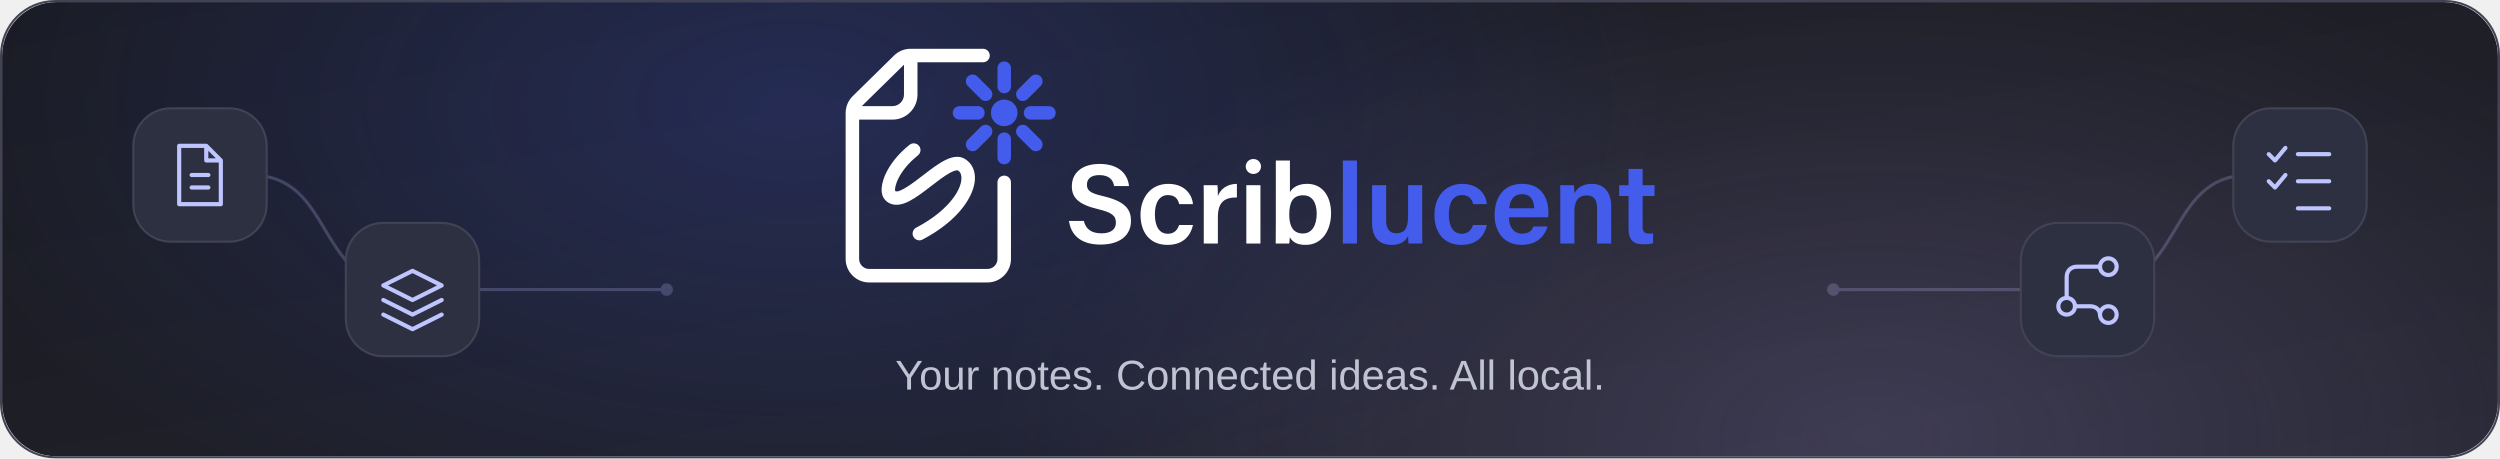
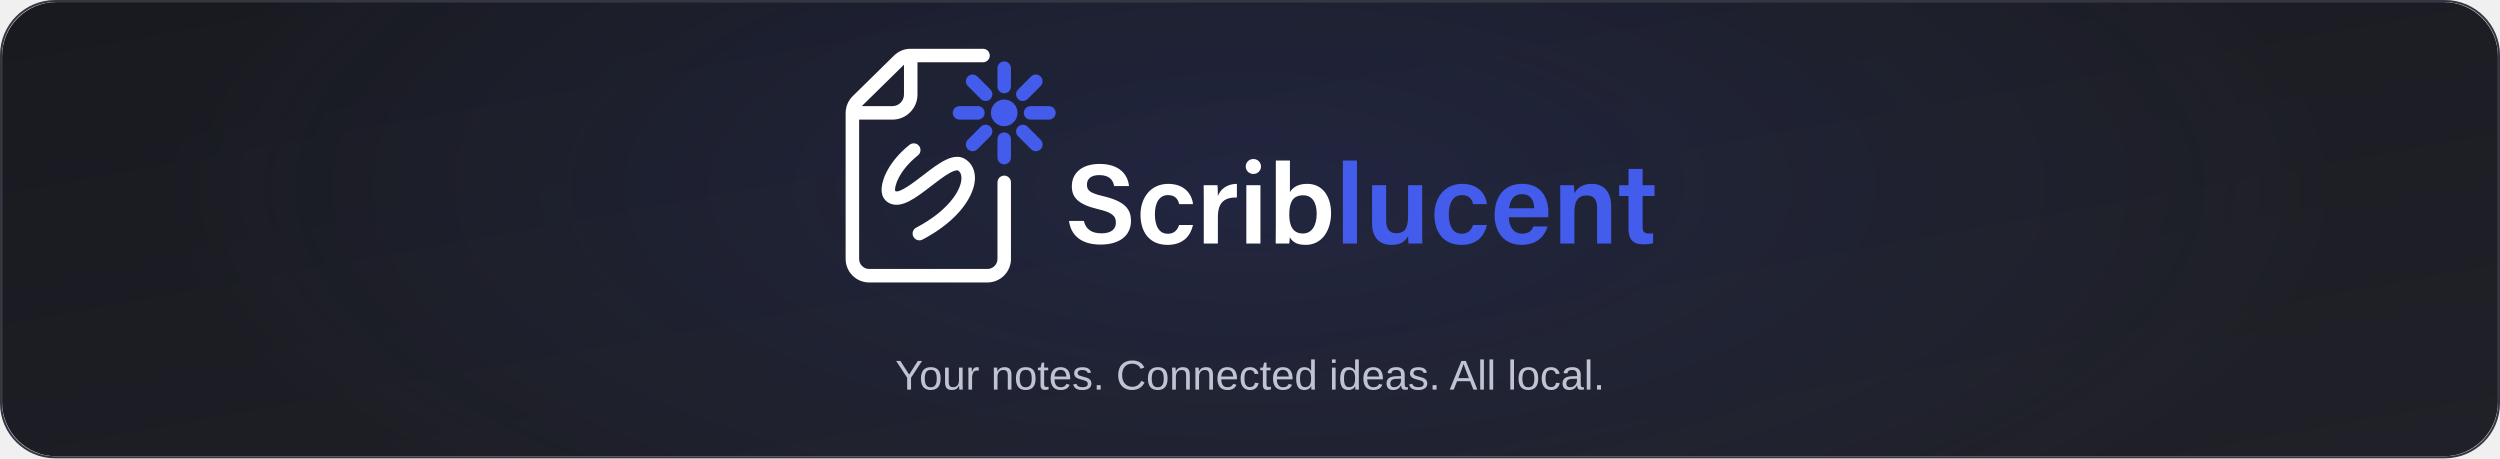
<svg xmlns="http://www.w3.org/2000/svg" width="1200" height="220" viewBox="0 0 1200 220" role="img" aria-labelledby="title description">
  <defs>
    <linearGradient id="canvas" x1="0" y1="0" x2="1" y2="1">
      <stop stop-color="#191A20" />
-       <stop offset="1" stop-color="#22232D" />
+       <stop offset="1" stop-color="#202128" />
    </linearGradient>
    <radialGradient id="blue">
-       <stop stop-color="#435CEC" stop-opacity=".24" />
+       <stop stop-color="#435CEC" stop-opacity=".14" />
      <stop offset="1" stop-color="#435CEC" stop-opacity="0" />
-     </radialGradient>
-     <radialGradient id="violet">
-       <stop stop-color="#9B8FD4" stop-opacity=".24" />
-       <stop offset="1" stop-color="#9B8FD4" stop-opacity="0" />
    </radialGradient>
    <clipPath id="frame">
      <rect x="1" y="1" width="1198" height="218" rx="26" />
    </clipPath>
  </defs>
  <g clip-path="url(#frame)">
    <rect width="1200" height="220" fill="url(#canvas)" />
-     <ellipse cx="380" cy="50" rx="420" ry="230" fill="url(#blue)" />
-     <ellipse cx="900" cy="210" rx="430" ry="240" fill="url(#violet)" />
-     <g fill="none" stroke="#BEC5FF" stroke-width="1.5" opacity=".22">
-       <path d="M120 84 C162 84 150 139 198 139 H320" />
-       <path d="M1080 84 C1038 84 1050 139 1002 139 H880" />
-       <circle cx="320" cy="139" r="3" fill="#BEC5FF" stroke="none" />
-       <circle cx="880" cy="139" r="3" fill="#BEC5FF" stroke="none" />
-     </g>
-     <g fill="#2D3040" stroke="#414354" stroke-width="1">
-       <rect x="64" y="52" width="64" height="64" rx="18" />
-       <rect x="166" y="107" width="64" height="64" rx="18" />
-       <rect x="970" y="107" width="64" height="64" rx="18" />
-       <rect x="1072" y="52" width="64" height="64" rx="18" />
-     </g>
-     <g fill="none" stroke="#BEC5FF" stroke-width="2" stroke-linecap="round" stroke-linejoin="round">
-       <path d="M86 70 H99 L106 77 V98 H86 Z M99 70 V77 H106 M92 84 H100 M92 90 H100" />
-       <path d="M184 137 L198 130 L212 137 L198 144 Z M184 144 L198 151 L212 144 M184 151 L198 158 L212 151" />
-       <circle cx="992" cy="147" r="4" />
-       <circle cx="1012" cy="128" r="4" />
-       <circle cx="1012" cy="151" r="4" />
-       <path d="M992 143 V133 C992 130 994 128 997 128 H1008 M996 147 H1003 C1008 147 1008 151 1008 151" />
-       <path d="M1089 74 L1092 77 L1097 71 M1103 74 H1118 M1089 87 L1092 90 L1097 84 M1103 87 H1118 M1103 100 H1118" />
-     </g>
+     <ellipse cx="600" cy="90" rx="520" ry="210" fill="url(#blue)" />
    <svg id="Layer_2" data-name="Layer 2" viewBox="0 0 747.34 290.3" x="380" y="-6" width="440" height="171">
      <defs>
        <style>
      .cls-1 {
        fill: #fff;
      }

      .cls-2 {
        fill: none;
      }

      .cls-3 {
        fill: #435cec;
      }
    </style>
      </defs>
      <g id="TEXT">
        <g id="text_outlined" data-name="text outlined">
          <rect class="cls-2" width="747.34" height="290.3" />
          <circle class="cls-3" cx="173.29" cy="102.14" r="10.86" />
          <path class="cls-3" d="M173.29,86.19c-3.04,0-5.5-2.46-5.5-5.5v-15c0-3.04,2.46-5.5,5.5-5.5s5.5,2.46,5.5,5.5v15c0,3.04-2.46,5.5-5.5,5.5Z" />
          <path class="cls-3" d="M158.12,92.47c-1.41,0-2.82-.54-3.89-1.61l-10.61-10.61c-2.15-2.15-2.15-5.63,0-7.78,2.15-2.15,5.63-2.15,7.78,0l10.61,10.61c2.15,2.15,2.15,5.63,0,7.78-1.07,1.07-2.48,1.61-3.89,1.61Z" />
          <path class="cls-3" d="M151.84,107.64h-15c-3.04,0-5.5-2.46-5.5-5.5s2.46-5.5,5.5-5.5h15c3.04,0,5.5,2.46,5.5,5.5s-2.46,5.5-5.5,5.5Z" />
          <path class="cls-3" d="M147.51,133.42c-1.41,0-2.82-.54-3.89-1.61-2.15-2.15-2.15-5.63,0-7.78l10.61-10.61c2.15-2.15,5.63-2.15,7.78,0,2.15,2.15,2.15,5.63,0,7.78l-10.61,10.61c-1.07,1.07-2.48,1.61-3.89,1.61Z" />
          <path class="cls-3" d="M173.29,144.09c-3.04,0-5.5-2.46-5.5-5.5v-15c0-3.04,2.46-5.5,5.5-5.5s5.5,2.46,5.5,5.5v15c0,3.04-2.46,5.5-5.5,5.5Z" />
          <path class="cls-3" d="M199.07,133.42c-1.41,0-2.82-.54-3.89-1.61l-10.61-10.61c-2.15-2.15-2.15-5.63,0-7.78,2.15-2.15,5.63-2.15,7.78,0l10.61,10.61c2.15,2.15,2.15,5.63,0,7.78-1.07,1.07-2.48,1.61-3.89,1.61Z" />
          <path class="cls-3" d="M209.75,107.64h-15c-3.04,0-5.5-2.46-5.5-5.5s2.46-5.5,5.5-5.5h15c3.04,0,5.5,2.46,5.5,5.5s-2.46,5.5-5.5,5.5Z" />
          <path class="cls-3" d="M188.46,92.47c-1.41,0-2.82-.54-3.89-1.61-2.15-2.15-2.15-5.63,0-7.78l10.61-10.61c2.15-2.15,5.63-2.15,7.78,0,2.15,2.15,2.15,5.63,0,7.78l-10.61,10.61c-1.07,1.07-2.48,1.61-3.89,1.61Z" />
          <path class="cls-1" d="M173.29,153.29c-3.03,0-5.5,2.47-5.5,5.5v62.43c0,4.51-3.67,8.18-8.18,8.18H63.18c-4.51,0-8.18-3.67-8.18-8.18v-113.58h27.16c11.26,0,20.41-9.16,20.41-20.42v-26.33h53.44c3.04,0,5.5-2.46,5.5-5.5s-2.46-5.5-5.5-5.5h-59.1c-5.06,0-9.83,1.96-13.44,5.5l-33.73,33.14c-3.65,3.59-5.74,8.58-5.74,13.69v119c0,10.58,8.6,19.18,19.18,19.18h96.43c10.58,0,19.18-8.6,19.18-19.18v-62.43c0-3.03-2.46-5.5-5.5-5.5ZM57.44,96.38l33.74-33.14c.13-.12.26-.24.39-.34v24.32c0,5.19-4.22,9.42-9.41,9.42h-24.96c.07-.09.15-.18.24-.26Z" />
          <path class="cls-1" d="M104.1,206.07c-1.98,0-3.89-1.07-4.88-2.95-1.41-2.69-.37-6.01,2.32-7.42,24.89-13.05,36.46-29.45,36.88-39.93.13-3.15-.82-5.39-2.81-6.65-.06-.04-1.47-.86-6.72,2.01-4.51,2.47-9.93,6.64-15.17,10.68-6.09,4.69-12.38,9.54-18.11,12.44-10.28,5.19-16.19,2.32-19.33-1.01-1.53-1.62-3.28-4.66-2.91-9.94.58-8.3,6.89-22.49,22.73-35.12,2.38-1.89,5.84-1.5,7.73.87,1.89,2.37,1.51,5.83-.87,7.73-16,12.76-19.52,26.18-18.54,29.05,2.99,2.38,15.71-7.41,22.59-12.72,12.85-9.9,24.99-19.26,34.47-13.28,5.4,3.41,8.22,9.23,7.93,16.39-.51,12.64-12.01,33.11-42.77,49.23-.81.43-1.69.63-2.55.63ZM84.48,165.96h0,0Z" />
          <path class="cls-1" d="M238.22,190.23c1.55,6.85,6.38,10.12,14.42,10.12s11.7-3.52,11.7-8.67c0-5.62-3.11-8.34-14.69-11.07-16.6-3.94-21.23-9.87-21.23-18.63,0-10.58,7.88-18.21,22.73-18.21,16.38,0,22.98,9.02,23.87,18.05h-12.12c-.83-4.54-3.48-8.95-12.1-8.95-6.36,0-10.08,2.73-10.08,7.8s3.02,6.98,13.66,9.48c18.48,4.4,22.26,11.38,22.26,20.12,0,11.21-8.43,19.25-24.9,19.25s-24.18-8.27-25.64-19.29h12.12Z" />
          <path class="cls-1" d="M327.19,193.57c-1.77,8.01-7.32,16.2-20.79,16.2-14.22,0-22-9.96-22-24.56,0-13.84,8.24-25.19,22.62-25.19,15.25,0,19.8,10.92,20.17,16.55h-11.26c-.93-4.2-3.41-7.4-9.13-7.4-6.82,0-10.68,5.92-10.68,15.67,0,10.36,3.95,15.86,10.55,15.86,5,0,7.77-2.84,9.21-7.12h11.33Z" />
          <path class="cls-1" d="M335.99,174.02c0-5.37-.03-9.41-.09-12.9h11.27c.16,1.16.31,5.54.31,8.8,2.23-5.77,7.5-9.8,15.51-9.91v11.09c-9.62-.07-15.51,3.35-15.51,16.04v21.52h-11.5v-34.64Z" />
          <path class="cls-1" d="M376.28,139.77h.28c3.36,0,6.08,2.72,6.08,6.08h0c0,3.36-2.72,6.08-6.08,6.08h-.28c-3.36,0-6.08-2.72-6.08-6.08h0c0-3.36,2.72-6.08,6.08-6.08ZM370.68,161.12h11.5v47.54h-11.5v-47.54Z" />
          <path class="cls-1" d="M394.72,141.01h11.5v25.73c2.03-3.39,6.1-6.74,14.13-6.74,12.6,0,19.41,10.4,19.41,23.99s-7.08,25.77-20.68,25.77c-7.25,0-10.65-2.37-12.99-6.21,0,1.86-.22,3.87-.44,5.1h-11.02c.09-5.21.09-10.48.09-15.68v-51.96ZM428.05,184.22c0-8.71-3.53-14.88-11.02-14.88-8.38,0-11.35,5.53-11.35,15.76,0,8.64,2.63,15.38,11.12,15.38,7.27,0,11.25-6.41,11.25-16.27Z" />
          <path class="cls-3" d="M449.38,208.65v-67.64h11.5v67.64h-11.5Z" />
          <path class="cls-3" d="M514.04,194.83c0,4.6.03,10.06.09,13.83h-11.25c-.18-1.27-.28-3.93-.34-6.04-2.66,4.94-6.98,7.15-13.53,7.15-9.12,0-15.82-5.25-15.82-17.58v-31.07h11.47v28.72c0,5.58,1.74,10.4,8.17,10.4,6.92,0,9.7-3.75,9.7-13.99v-25.13h11.5v33.71Z" />
          <path class="cls-3" d="M566.82,193.57c-1.77,8.01-7.32,16.2-20.79,16.2-14.22,0-22-9.96-22-24.56,0-13.84,8.24-25.19,22.62-25.19,15.25,0,19.8,10.92,20.17,16.55h-11.26c-.93-4.2-3.41-7.4-9.13-7.4-6.82,0-10.68,5.92-10.68,15.67,0,10.36,3.95,15.86,10.55,15.86,5,0,7.77-2.84,9.21-7.12h11.33Z" />
          <path class="cls-3" d="M584.69,187.25c.03,7.2,3.64,13.36,10.7,13.36,6.17,0,8.02-2.76,9.36-5.84h11.52c-1.75,5.91-6.91,14.98-21.2,14.98-15.42,0-21.98-11.86-21.98-24.25,0-14.65,7.47-25.51,22.47-25.51,15.99,0,21.37,11.98,21.37,23.26,0,1.55,0,2.66-.16,3.99h-32.09ZM605.38,179.94c-.09-6.3-2.88-11.51-9.87-11.51s-9.92,4.84-10.55,11.51h20.42Z" />
          <path class="cls-3" d="M626.65,173.09c0-4.07,0-8.41-.09-11.98h11.14c.25,1.29.41,5.16.44,6.65,1.71-3.35,5.57-7.76,14.19-7.76,9.33,0,15.8,6.12,15.8,18.29v30.35h-11.5v-29.03c0-5.96-2.13-10.16-8.42-10.16-6.73,0-10.06,4.36-10.06,13.14v26.05h-11.5v-35.56Z" />
          <path class="cls-3" d="M674.64,161.12h7.63v-13.26h11.5v13.26h9.71v8.82h-9.71v24.93c0,3.95,1.11,5.67,5.16,5.67.87,0,2.29-.03,3.38-.23v8.09c-2.42.84-5.74.9-8.26.9-8.64,0-11.78-4.58-11.78-12.76v-26.61h-7.63v-8.82Z" />
        </g>
      </g>
    </svg>
    <text x="600" y="187" text-anchor="middle" fill="#C0C3D2" font-family="Segoe UI,Arial,sans-serif" font-size="20">Your notes. Connected ideas. All local.</text>
  </g>
-   <rect x=".5" y=".5" width="1199" height="219" rx="26" fill="none" stroke="#414354" />
+   <rect x=".5" y=".5" width="1199" height="219" rx="26" fill="none" stroke="#343642" />
</svg>
